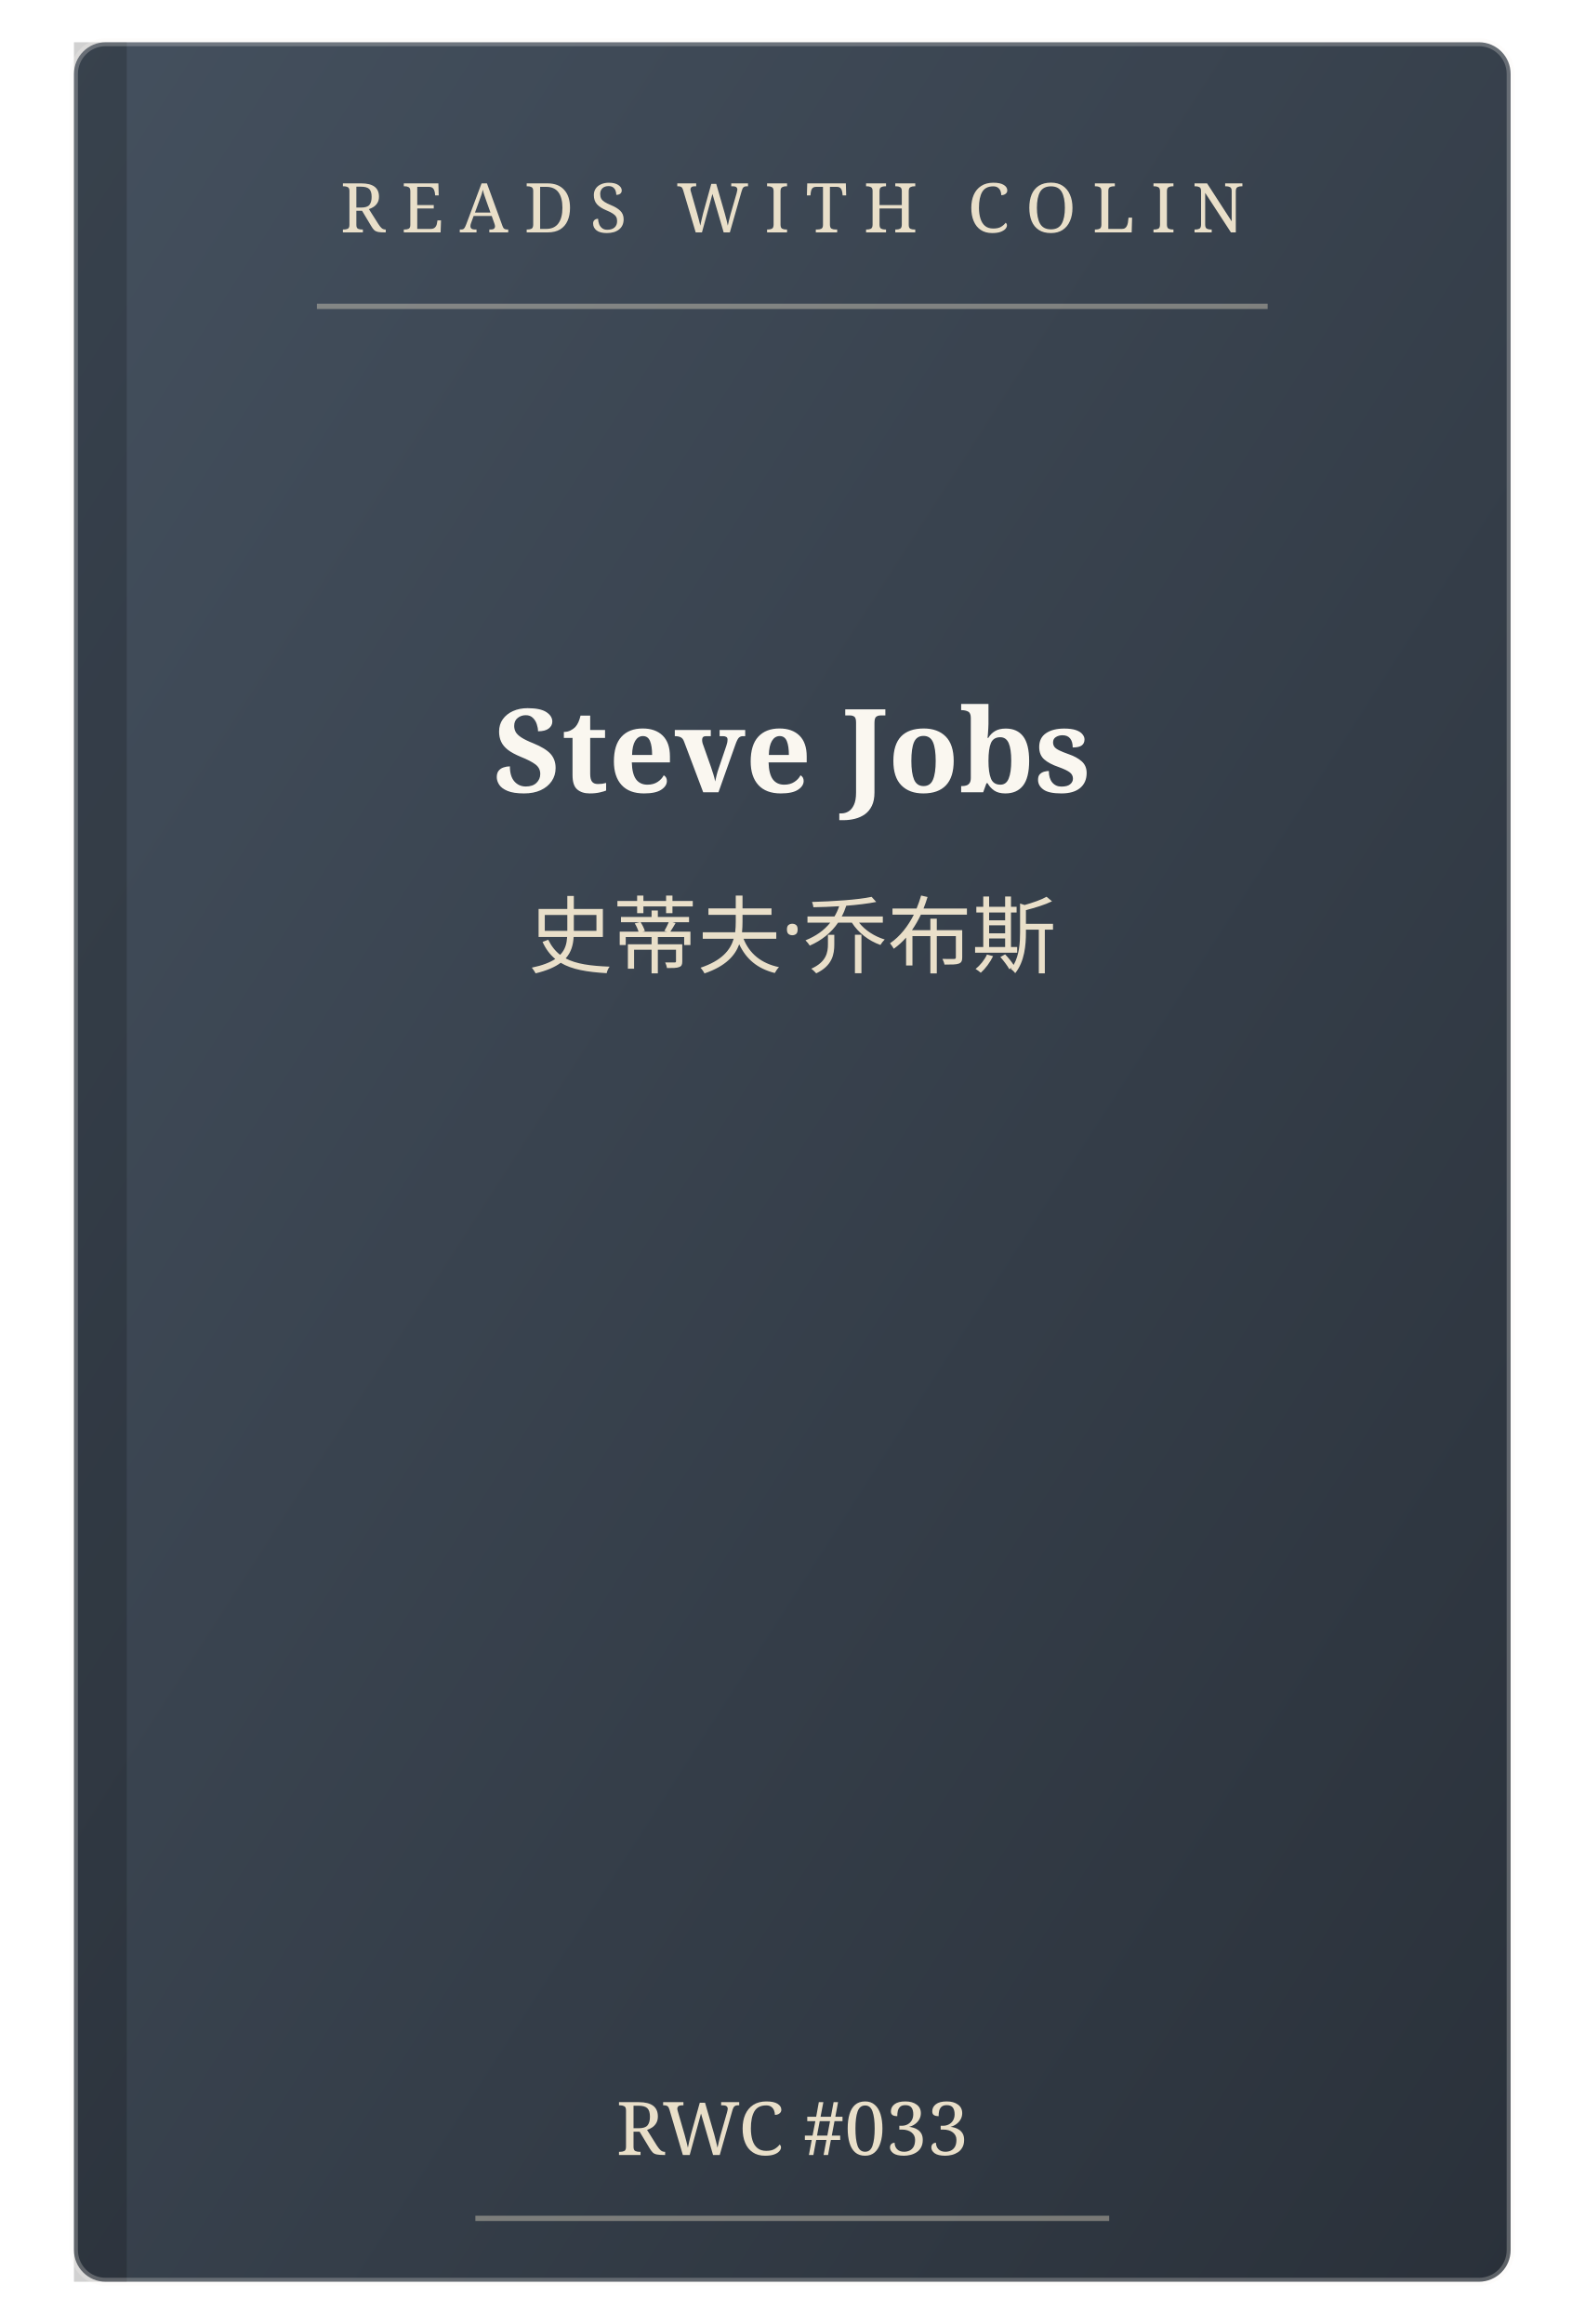
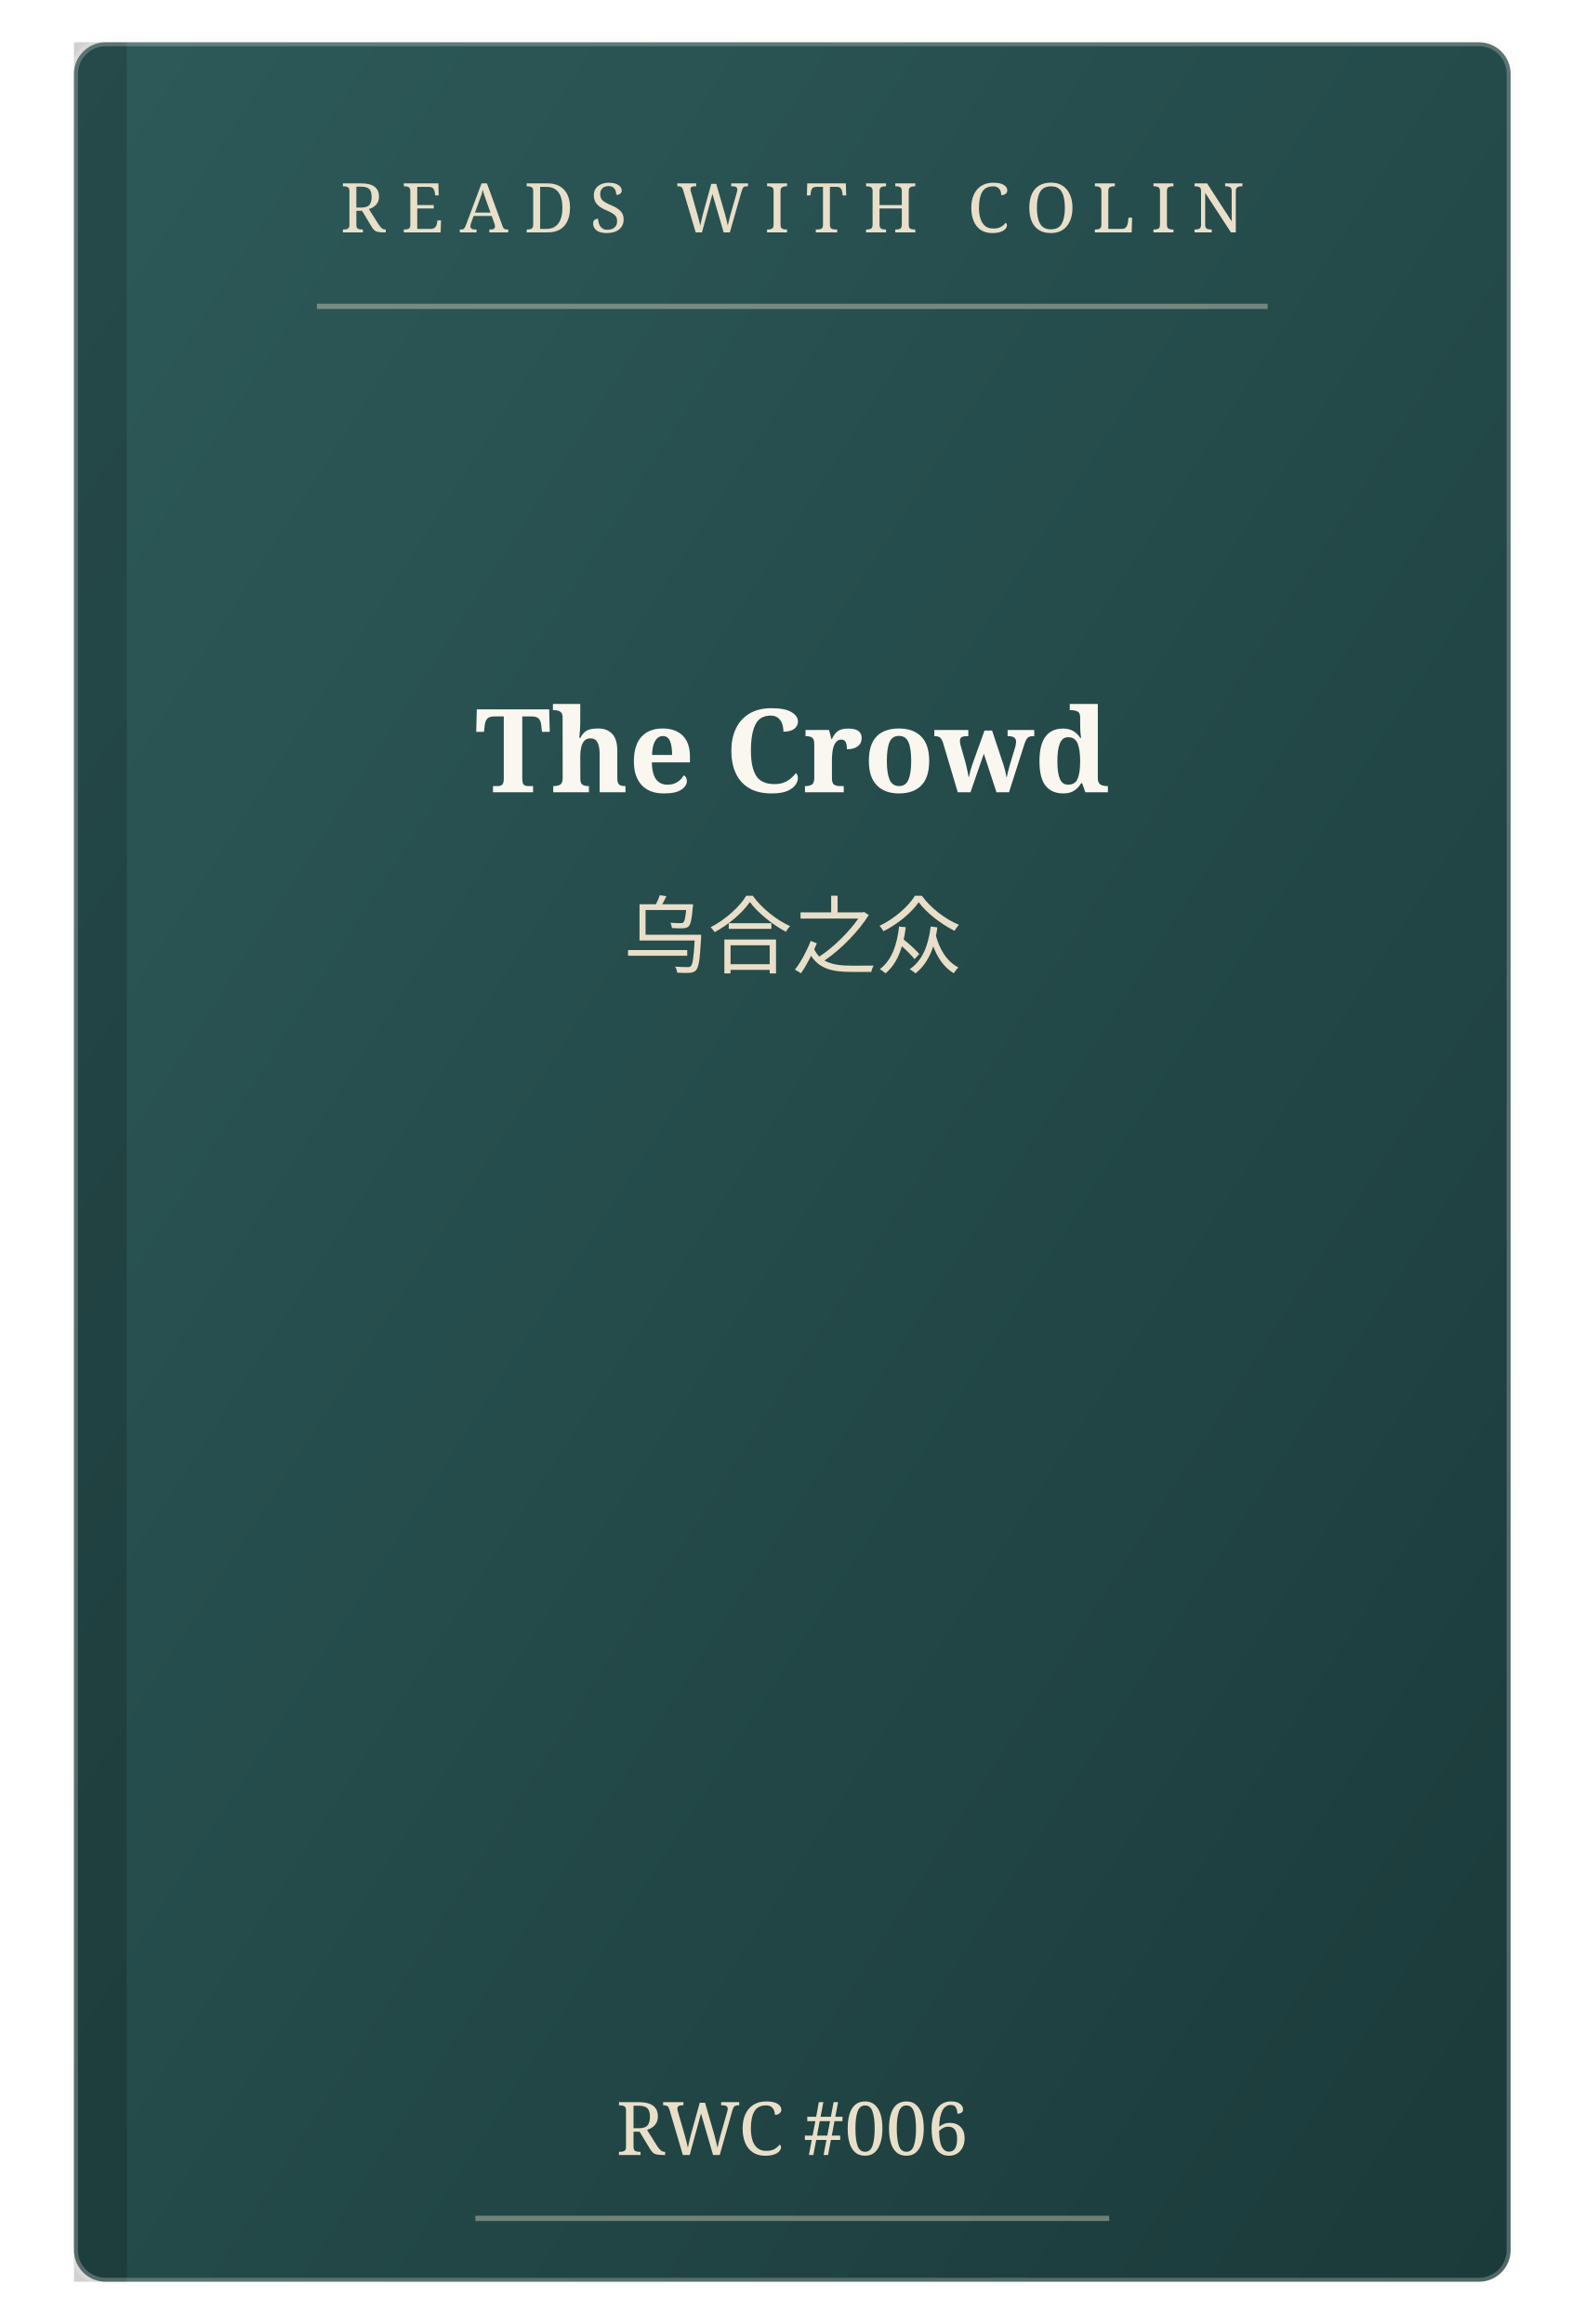
<svg xmlns="http://www.w3.org/2000/svg" viewBox="0 0 300 440" width="300" height="440">
  <defs>
    <linearGradient id="g" x1="0" y1="0" x2="1" y2="1">
-       <stop offset="0" stop-color="#44505E" />
-       <stop offset="1" stop-color="#2A313A" />
+       <stop offset="0" stop-color="#2E5A5A" />
+       <stop offset="1" stop-color="#1B3A3A" />
    </linearGradient>
  </defs>
  <rect x="14" y="8" width="272" height="424" rx="6" fill="url(#g)" />
  <rect x="14" y="8" width="10" height="424" fill="#000" opacity="0.18" />
  <rect x="14" y="8" width="272" height="424" rx="6" fill="none" stroke="#FAF7F0" stroke-opacity="0.25" stroke-width="1.5" />
  <text x="150" y="44" text-anchor="middle" font-family="Georgia, serif" font-size="13" letter-spacing="3" fill="#E9DFC9">READS WITH COLIN</text>
  <line x1="60" y1="58" x2="240" y2="58" stroke="#E9DFC9" stroke-opacity="0.4" stroke-width="1" />
-   <text x="150" y="408" text-anchor="middle" font-family="Georgia, serif" font-size="14" fill="#E9DFC9">RWC #033</text>
+   <text x="150" y="408" text-anchor="middle" font-family="Georgia, serif" font-size="14" fill="#E9DFC9">RWC #006</text>
  <line x1="90" y1="420" x2="210" y2="420" stroke="#E9DFC9" stroke-opacity="0.4" stroke-width="1" />
-   <text x="150" y="150" text-anchor="middle" font-family="Georgia, serif" font-size="22" font-weight="700" fill="#FAF7F0">Steve Jobs</text>
-   <text x="150" y="183" text-anchor="middle" font-family="'Songti SC', serif" font-size="16" fill="#E9DFC9">史蒂夫·乔布斯</text>
+   <text x="150" y="150" text-anchor="middle" font-family="Georgia, serif" font-size="22" font-weight="700" fill="#FAF7F0">The Crowd</text>
+   <text x="150" y="183" text-anchor="middle" font-family="'Songti SC', serif" font-size="16" fill="#E9DFC9">乌合之众</text>
</svg>
